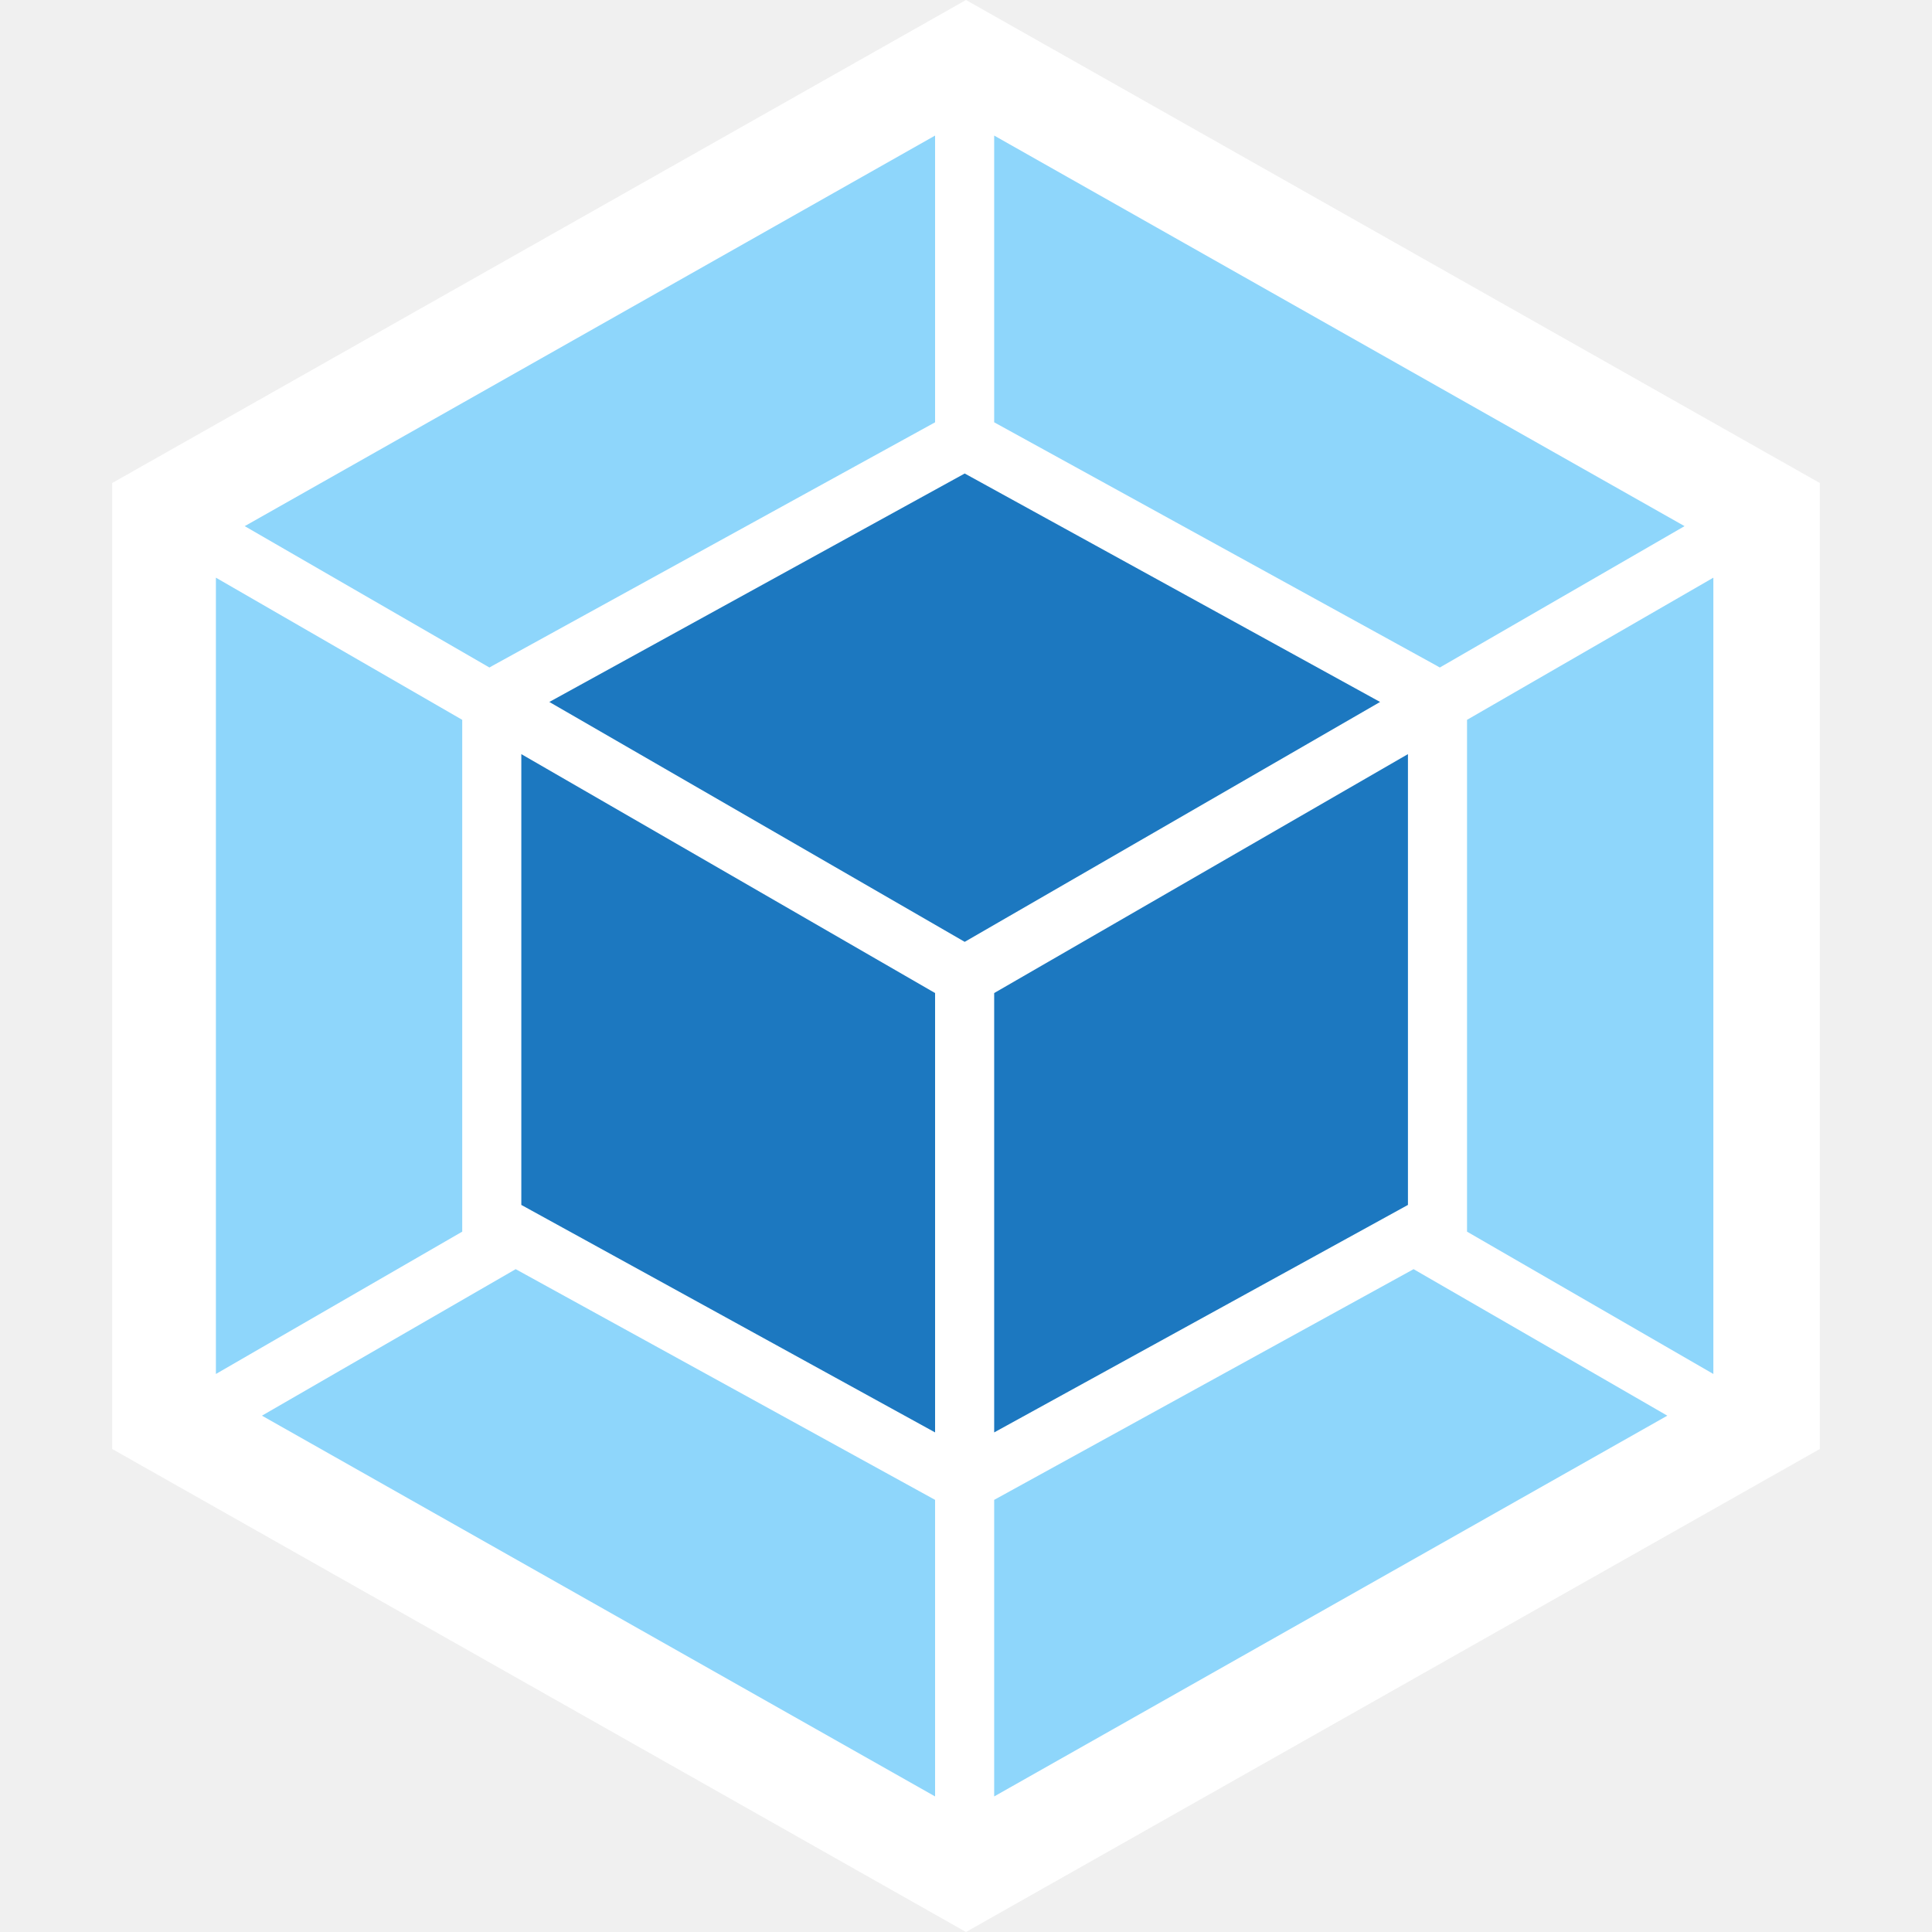
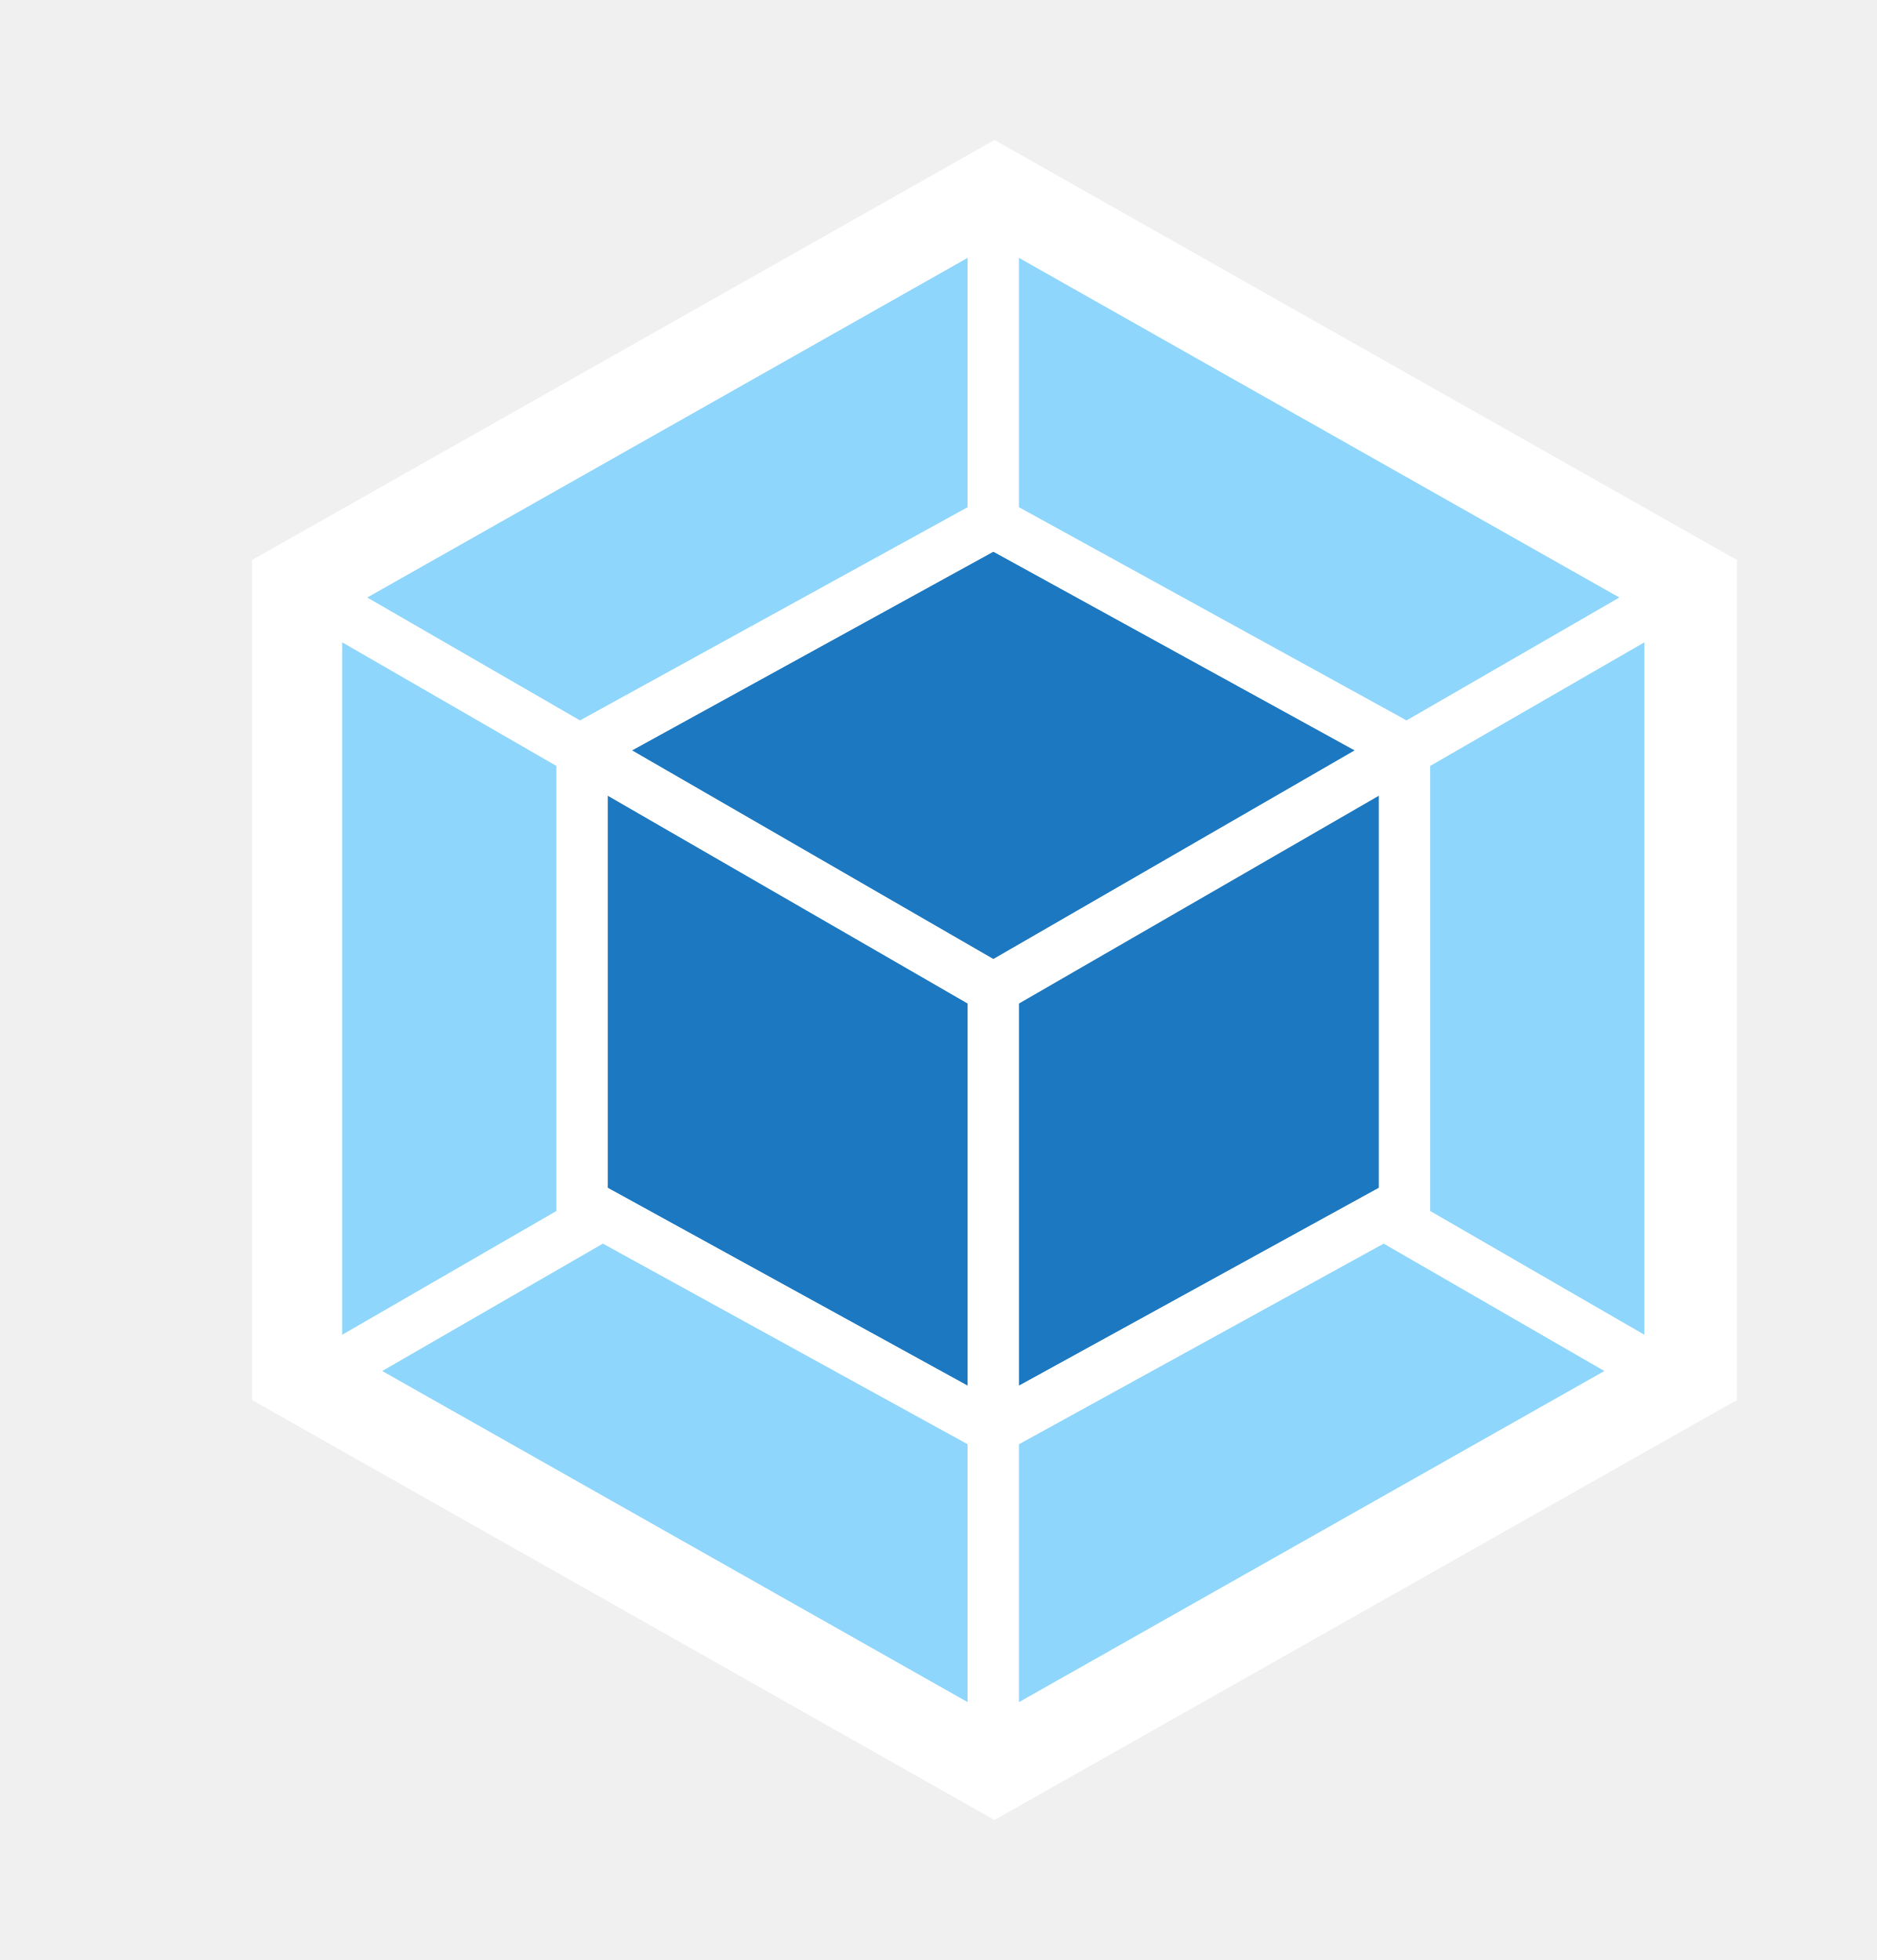
- <svg xmlns="http://www.w3.org/2000/svg" viewBox="0 0 1200 1200">
-   <path fill="#FFF" d="M600 0l530.3 300v600L600 1200 69.7 900V300z" />
-   <path fill="#8ED6FB" class="st1" d="M1035.6 879.3l-418.1 236.5V931.6L878 788.3l157.6 91zm28.6-25.9V358.8l-153 88.3V765l153 88.4zm-901.5 25.9l418.1 236.5V931.6L320.3 788.3l-157.6 91zm-28.6-25.9V358.8l153 88.3V765l-153 88.4zM152 326.8L580.8 84.2v178.1L306.1 413.4l-2.1 1.2-152-87.8zm894.3 0L617.5 84.2v178.1l274.7 151.1 2.1 1.2 152-87.8z" />
-   <path fill="#1C78C0" d="M580.8 889.7l-257-141.3v-280l257 148.4v272.9zm36.7 0l257-141.3v-280l-257 148.4v272.9zm-18.3-283.6zM341.2 436l258-141.9 258 141.9-258 149-258-149z" />
+ <svg xmlns="http://www.w3.org/2000/svg" width="1340.6" height="1400" viewBox="0 0 354.7 370.417" version="1.1" id="svg1148">
+   <defs id="defs1142" />
+   <g id="layer1" transform="translate(74.54068,43.93452)">
+     <g id="g1169" transform="matrix(0.2645833,0,0,0.2645833,-45.35714,-17.47619)">
+       <path id="path1152" d="m 600,0 530.3,300 V 900 L 600,1200 69.7,900 V 300 Z" style="fill:#ffffff" />
+       <path id="path1154" d="M 1035.6,879.3 617.5,1115.8 V 931.6 L 878,788.3 Z m 28.6,-25.9 V 358.8 l -153,88.3 V 765 Z m -901.5,25.9 418.1,236.5 V 931.6 L 320.3,788.3 Z M 134.1,853.4 V 358.8 l 153,88.3 V 765 Z M 152,326.8 580.8,84.2 v 178.1 l -274.7,151.1 -2.1,1.2 z m 894.3,0 L 617.5,84.2 v 178.1 l 274.7,151.1 2.1,1.2 z" class="st1" style="fill:#8ed6fb" />
+       <path id="path1156" d="m 580.8,889.7 -257,-141.3 v -280 l 257,148.4 z m 36.7,0 257,-141.3 v -280 l -257,148.4 z M 599.2,606.1 Z m -258,-170.1 258,-141.9 258,141.9 -258,149 z" style="fill:#1c78c0" />
+     </g>
+   </g>
</svg>
